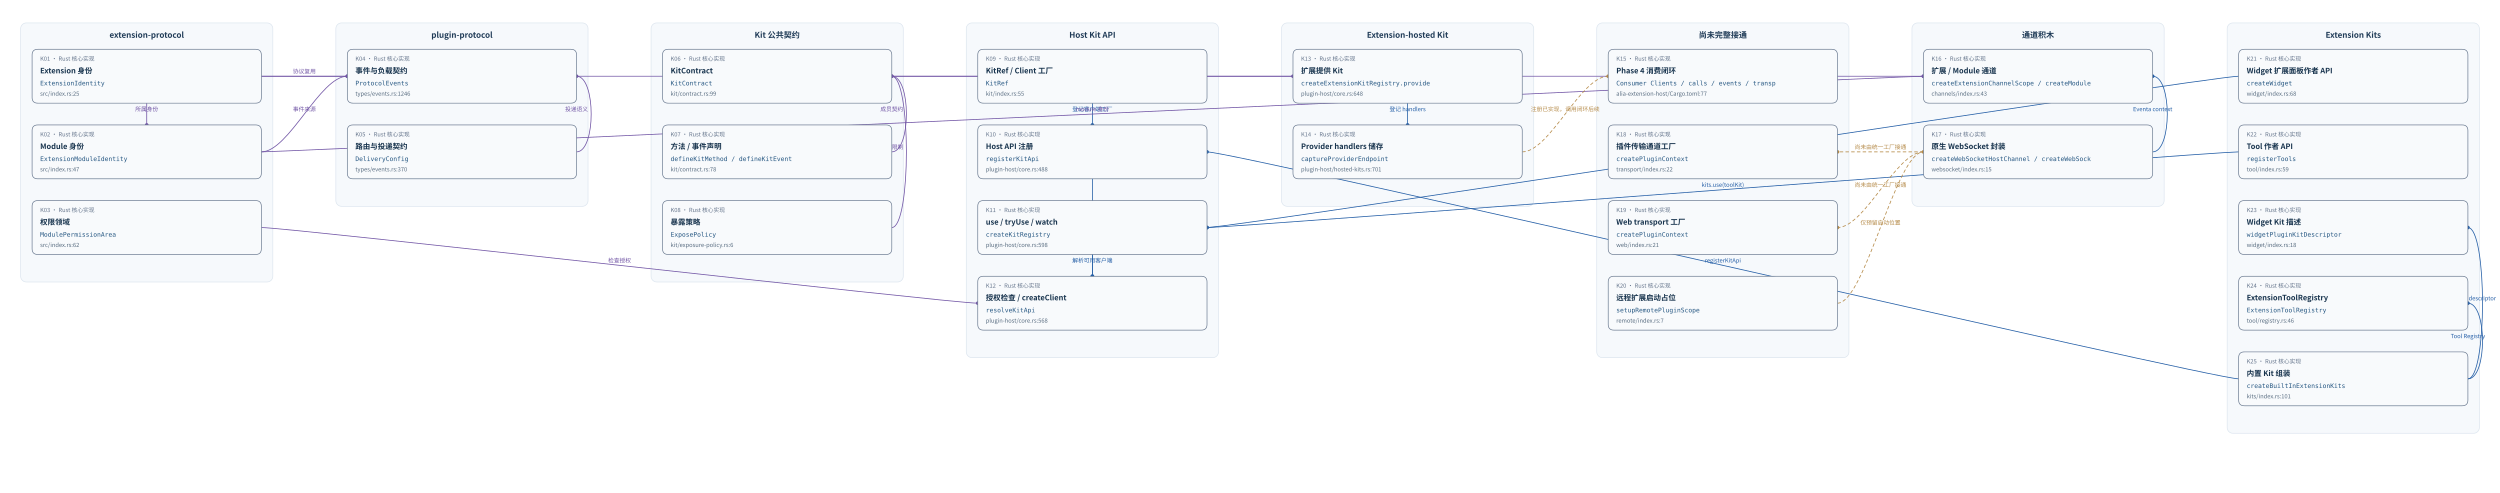
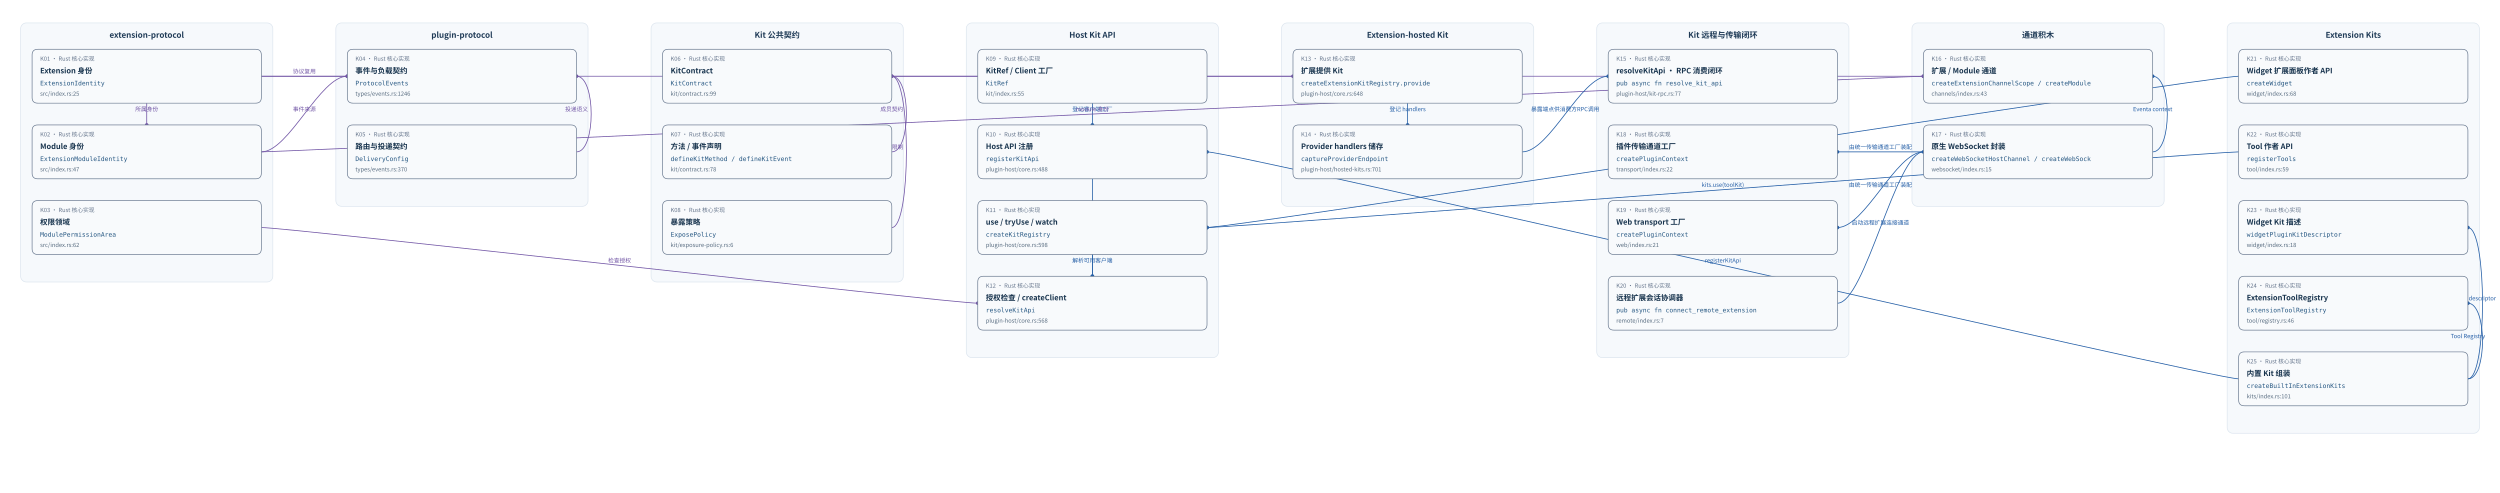
<svg xmlns="http://www.w3.org/2000/svg" xmlns:xlink="http://www.w3.org/1999/xlink" width="4362pt" height="860pt" viewBox="0.00 0.00 4362.00 860.00">
  <g id="graph0" class="graph" transform="scale(1 1) rotate(0) translate(0 0)">
    <g id="clust1" class="cluster">
      <rect x="36" y="40" width="440" height="452" rx="10" fill="#f6f9fc" stroke="#dce5ee" stroke-width="1.2" />
      <text text-anchor="middle" x="256.0" y="66" font-family="Noto Sans CJK SC" font-size="14.00" font-weight="600" fill="#1e3a56">extension-protocol</text>
    </g>
    <g id="clust2" class="cluster">
      <rect x="586" y="40" width="440" height="320" rx="10" fill="#f6f9fc" stroke="#dce5ee" stroke-width="1.2" />
      <text text-anchor="middle" x="806.0" y="66" font-family="Noto Sans CJK SC" font-size="14.00" font-weight="600" fill="#1e3a56">plugin-protocol</text>
    </g>
    <g id="clust3" class="cluster">
      <rect x="1136" y="40" width="440" height="452" rx="10" fill="#f6f9fc" stroke="#dce5ee" stroke-width="1.2" />
      <text text-anchor="middle" x="1356.0" y="66" font-family="Noto Sans CJK SC" font-size="14.00" font-weight="600" fill="#1e3a56">Kit 公共契约</text>
    </g>
    <g id="clust4" class="cluster">
      <rect x="1686" y="40" width="440" height="584" rx="10" fill="#f6f9fc" stroke="#dce5ee" stroke-width="1.2" />
      <text text-anchor="middle" x="1906.0" y="66" font-family="Noto Sans CJK SC" font-size="14.00" font-weight="600" fill="#1e3a56">Host Kit API</text>
    </g>
    <g id="clust5" class="cluster">
      <rect x="2236" y="40" width="440" height="320" rx="10" fill="#f6f9fc" stroke="#dce5ee" stroke-width="1.2" />
      <text text-anchor="middle" x="2456.0" y="66" font-family="Noto Sans CJK SC" font-size="14.00" font-weight="600" fill="#1e3a56">Extension-hosted Kit</text>
    </g>
    <g id="clust6" class="cluster">
      <rect x="2786" y="40" width="440" height="584" rx="10" fill="#f6f9fc" stroke="#dce5ee" stroke-width="1.2" />
-       <text text-anchor="middle" x="3006.0" y="66" font-family="Noto Sans CJK SC" font-size="14.00" font-weight="600" fill="#1e3a56">尚未完整接通</text>
+       <text text-anchor="middle" x="3006.0" y="66" font-family="Noto Sans CJK SC" font-size="14.00" font-weight="600" fill="#1e3a56">Kit 远程与传输闭环</text>
    </g>
    <g id="clust7" class="cluster">
      <rect x="3336" y="40" width="440" height="320" rx="10" fill="#f6f9fc" stroke="#dce5ee" stroke-width="1.2" />
      <text text-anchor="middle" x="3556.0" y="66" font-family="Noto Sans CJK SC" font-size="14.00" font-weight="600" fill="#1e3a56">通道积木</text>
    </g>
    <g id="clust8" class="cluster">
      <rect x="3886" y="40" width="440" height="716" rx="10" fill="#f6f9fc" stroke="#dce5ee" stroke-width="1.2" />
      <text text-anchor="middle" x="4106.0" y="66" font-family="Noto Sans CJK SC" font-size="14.00" font-weight="600" fill="#1e3a56">Extension Kits</text>
    </g>
    <g id="edge-0" class="edge">
      <g id="a_edge-0">
        <a data-tooltip="契约/配置：所属身份">
          <path fill="none" stroke="#7155a5" stroke-width="1.35" d="M256.0,180.0 C256.0,198.0 256.0,200.0 256.0,218.0" />
          <circle cx="256.0" cy="218.0" r="3.2" fill="#7155a5" />
        </a>
      </g>
      <text text-anchor="middle" x="256.0" y="194.0" font-family="Noto Sans CJK SC" font-size="10.00" fill="#7155a5">所属身份</text>
    </g>
    <g id="edge-1" class="edge">
      <g id="a_edge-1">
        <a data-tooltip="契约/配置：协议复用">
          <path fill="none" stroke="#7155a5" stroke-width="1.35" d="M456.0,133.0 C504.0,133.0 558.0,133.0 606.0,133.0" />
          <circle cx="606.0" cy="133.0" r="3.2" fill="#7155a5" />
        </a>
      </g>
      <text text-anchor="middle" x="531.0" y="128.0" font-family="Noto Sans CJK SC" font-size="10.00" fill="#7155a5">协议复用</text>
    </g>
    <g id="edge-2" class="edge">
      <g id="a_edge-2">
        <a data-tooltip="契约/配置：事件来源">
          <path fill="none" stroke="#7155a5" stroke-width="1.35" d="M456.0,265.0 C504.0,265.0 558.0,133.0 606.0,133.0" />
          <circle cx="606.0" cy="133.0" r="3.2" fill="#7155a5" />
        </a>
      </g>
      <text text-anchor="middle" x="531.0" y="194.0" font-family="Noto Sans CJK SC" font-size="10.00" fill="#7155a5">事件来源</text>
    </g>
    <g id="edge-3" class="edge">
      <g id="a_edge-3">
        <a data-tooltip="契约/配置：检查授权">
          <path fill="none" stroke="#7155a5" stroke-width="1.35" d="M456.0,397.0 C504.0,397.0 1658.0,529.0 1706.0,529.0" />
          <circle cx="1706.0" cy="529.0" r="3.2" fill="#7155a5" />
        </a>
      </g>
      <text text-anchor="middle" x="1081.0" y="458.0" font-family="Noto Sans CJK SC" font-size="10.00" fill="#7155a5">检查授权</text>
    </g>
    <g id="edge-4" class="edge">
      <g id="a_edge-4">
        <a data-tooltip="契约/配置：投递语义">
          <path fill="none" stroke="#7155a5" stroke-width="1.35" d="M1006.0,265.0 C1040.0,265.0 1040.0,133.0 1006.0,133.0" />
          <circle cx="1006.0" cy="133.0" r="3.2" fill="#7155a5" />
        </a>
      </g>
      <text text-anchor="middle" x="1006.0" y="194.0" font-family="Noto Sans CJK SC" font-size="10.00" fill="#7155a5">投递语义</text>
    </g>
    <g id="edge-5" class="edge">
      <g id="a_edge-5">
        <a data-tooltip="契约/配置：成员契约">
          <path fill="none" stroke="#7155a5" stroke-width="1.35" d="M1556.0,265.0 C1590.0,265.0 1590.0,133.0 1556.0,133.0" />
          <circle cx="1556.0" cy="133.0" r="3.2" fill="#7155a5" />
        </a>
      </g>
      <text text-anchor="middle" x="1556.0" y="194.0" font-family="Noto Sans CJK SC" font-size="10.00" fill="#7155a5">成员契约</text>
    </g>
    <g id="edge-6" class="edge">
      <g id="a_edge-6">
        <a data-tooltip="契约/配置：暴露限制">
          <path fill="none" stroke="#7155a5" stroke-width="1.35" d="M1556.0,397.0 C1590.0,397.0 1590.0,133.0 1556.0,133.0" />
          <circle cx="1556.0" cy="133.0" r="3.2" fill="#7155a5" />
        </a>
      </g>
      <text text-anchor="middle" x="1556.0" y="260.0" font-family="Noto Sans CJK SC" font-size="10.00" fill="#7155a5">暴露限制</text>
    </g>
    <g id="edge-7" class="edge">
      <g id="a_edge-7">
        <a data-tooltip="调用：登记客户端工厂">
          <path fill="none" stroke="#245ea6" stroke-width="1.35" d="M1906.0,180.0 C1906.0,198.0 1906.0,200.0 1906.0,218.0" />
          <circle cx="1906.0" cy="218.0" r="3.2" fill="#245ea6" />
        </a>
      </g>
      <text text-anchor="middle" x="1906.0" y="194.0" font-family="Noto Sans CJK SC" font-size="10.00" fill="#245ea6">登记客户端工厂</text>
    </g>
    <g id="edge-8" class="edge">
      <g id="a_edge-8">
        <a data-tooltip="调用：取得 Host 工厂">
          <path fill="none" stroke="#245ea6" stroke-width="1.35" d="M1906.0,312.0 C1906.0,330.0 1906.0,464.0 1906.0,482.0" />
          <circle cx="1906.0" cy="482.0" r="3.2" fill="#245ea6" />
        </a>
      </g>
      <text text-anchor="middle" x="1906.0" y="392.0" font-family="Noto Sans CJK SC" font-size="10.00" fill="#245ea6">取得 Host 工厂</text>
    </g>
    <g id="edge-9" class="edge">
      <g id="a_edge-9">
        <a data-tooltip="调用：解析可用客户端">
          <path fill="none" stroke="#245ea6" stroke-width="1.35" d="M1906.0,444.0 C1906.0,462.0 1906.0,464.0 1906.0,482.0" />
          <circle cx="1906.0" cy="482.0" r="3.2" fill="#245ea6" />
        </a>
      </g>
      <text text-anchor="middle" x="1906.0" y="458.0" font-family="Noto Sans CJK SC" font-size="10.00" fill="#245ea6">解析可用客户端</text>
    </g>
    <g id="edge-10" class="edge">
      <g id="a_edge-10">
        <a data-tooltip="契约/配置：共享契约">
          <path fill="none" stroke="#7155a5" stroke-width="1.35" d="M1556.0,133.0 C1604.0,133.0 2208.0,133.0 2256.0,133.0" />
          <circle cx="2256.0" cy="133.0" r="3.2" fill="#7155a5" />
        </a>
      </g>
      <text text-anchor="middle" x="1906.0" y="128.0" font-family="Noto Sans CJK SC" font-size="10.00" fill="#7155a5">共享契约</text>
    </g>
    <g id="edge-11" class="edge">
      <g id="a_edge-11">
        <a data-tooltip="调用：登记 handlers">
          <path fill="none" stroke="#245ea6" stroke-width="1.35" d="M2456.0,180.0 C2456.0,198.0 2456.0,200.0 2456.0,218.0" />
          <circle cx="2456.0" cy="218.0" r="3.2" fill="#245ea6" />
        </a>
      </g>
      <text text-anchor="middle" x="2456.0" y="194.0" font-family="Noto Sans CJK SC" font-size="10.00" fill="#245ea6">登记 handlers</text>
    </g>
    <g id="edge-12" class="edge">
      <g id="a_edge-12">
        <a data-tooltip="契约/配置：scope 身份">
          <path fill="none" stroke="#7155a5" stroke-width="1.35" d="M456.0,133.0 C504.0,133.0 3308.0,133.0 3356.0,133.0" />
          <circle cx="3356.0" cy="133.0" r="3.2" fill="#7155a5" />
        </a>
      </g>
      <text text-anchor="middle" x="1906.0" y="128.0" font-family="Noto Sans CJK SC" font-size="10.00" fill="#7155a5">scope 身份</text>
    </g>
    <g id="edge-13" class="edge">
      <g id="a_edge-13">
        <a data-tooltip="契约/配置：module 身份">
          <path fill="none" stroke="#7155a5" stroke-width="1.35" d="M456.0,265.0 C504.0,265.0 3308.0,133.0 3356.0,133.0" />
          <circle cx="3356.0" cy="133.0" r="3.2" fill="#7155a5" />
        </a>
      </g>
      <text text-anchor="middle" x="1906.0" y="194.0" font-family="Noto Sans CJK SC" font-size="10.00" fill="#7155a5">module 身份</text>
    </g>
    <g id="edge-14" class="edge">
      <g id="a_edge-14">
        <a data-tooltip="调用：Eventa context">
          <path fill="none" stroke="#245ea6" stroke-width="1.35" d="M3756.0,265.0 C3790.0,265.0 3790.0,133.0 3756.0,133.0" />
          <circle cx="3756.0" cy="133.0" r="3.2" fill="#245ea6" />
        </a>
      </g>
      <text text-anchor="middle" x="3756.0" y="194.0" font-family="Noto Sans CJK SC" font-size="10.00" fill="#245ea6">Eventa context</text>
    </g>
    <g id="edge-15" class="edge">
      <g id="a_edge-15">
        <a data-tooltip="调用：registerKitApi">
          <path fill="none" stroke="#245ea6" stroke-width="1.35" d="M3906.0,661.0 C3858.0,661.0 2154.0,265.0 2106.0,265.0" />
          <circle cx="2106.0" cy="265.0" r="3.2" fill="#245ea6" />
        </a>
      </g>
      <text text-anchor="middle" x="3006.0" y="458.0" font-family="Noto Sans CJK SC" font-size="10.00" fill="#245ea6">registerKitApi</text>
    </g>
    <g id="edge-16" class="edge">
      <g id="a_edge-16">
        <a data-tooltip="调用：registerKit descriptor">
          <path fill="none" stroke="#245ea6" stroke-width="1.35" d="M4306.0,661.0 C4340.0,661.0 4340.0,397.0 4306.0,397.0" />
          <circle cx="4306.0" cy="397.0" r="3.2" fill="#245ea6" />
        </a>
      </g>
      <text text-anchor="middle" x="4306.0" y="524.0" font-family="Noto Sans CJK SC" font-size="10.00" fill="#245ea6">registerKit descriptor</text>
    </g>
    <g id="edge-17" class="edge">
      <g id="a_edge-17">
        <a data-tooltip="调用：Tool Registry">
          <path fill="none" stroke="#245ea6" stroke-width="1.35" d="M4306.0,661.0 C4340.0,661.0 4340.0,529.0 4306.0,529.0" />
          <circle cx="4306.0" cy="529.0" r="3.2" fill="#245ea6" />
        </a>
      </g>
      <text text-anchor="middle" x="4306.0" y="590.0" font-family="Noto Sans CJK SC" font-size="10.00" fill="#245ea6">Tool Registry</text>
    </g>
    <g id="edge-18" class="edge">
      <g id="a_edge-18">
        <a data-tooltip="调用：kits.use(widgetKit)">
          <path fill="none" stroke="#245ea6" stroke-width="1.35" d="M3906.0,133.0 C3858.0,133.0 2154.0,397.0 2106.0,397.0" />
          <circle cx="2106.0" cy="397.0" r="3.2" fill="#245ea6" />
        </a>
      </g>
      <text text-anchor="middle" x="3006.0" y="260.0" font-family="Noto Sans CJK SC" font-size="10.00" fill="#245ea6">kits.use(widgetKit)</text>
    </g>
    <g id="edge-19" class="edge">
      <g id="a_edge-19">
        <a data-tooltip="调用：kits.use(toolKit)">
          <path fill="none" stroke="#245ea6" stroke-width="1.35" d="M3906.0,265.0 C3858.0,265.0 2154.0,397.0 2106.0,397.0" />
          <circle cx="2106.0" cy="397.0" r="3.2" fill="#245ea6" />
        </a>
      </g>
      <text text-anchor="middle" x="3006.0" y="326.0" font-family="Noto Sans CJK SC" font-size="10.00" fill="#245ea6">kits.use(toolKit)</text>
    </g>
    <g id="edge-20" class="edge">
      <g id="a_edge-20">
-         <a data-tooltip="尚未接通：注册已实现，调用闭环后续">
-           <path fill="none" stroke="#b58a48" stroke-width="1.35" stroke-dasharray="6,4" d="M2656.0,265.0 C2704.0,265.0 2758.0,133.0 2806.0,133.0" />
-           <circle cx="2806.0" cy="133.0" r="3.2" fill="#b58a48" />
-         </a>
-       </g>
-       <text text-anchor="middle" x="2731.0" y="194.0" font-family="Noto Sans CJK SC" font-size="10.00" fill="#b58a48">注册已实现，调用闭环后续</text>
+         <a data-tooltip="调用：暴露端点供消费方RPC调用">
+           <path fill="none" stroke="#245ea6" stroke-width="1.35" d="M2656.0,265.0 C2704.0,265.0 2758.0,133.0 2806.0,133.0" />
+           <circle cx="2806.0" cy="133.0" r="3.2" fill="#245ea6" />
+         </a>
+       </g>
+       <text text-anchor="middle" x="2731.0" y="194.0" font-family="Noto Sans CJK SC" font-size="10.00" fill="#245ea6">暴露端点供消费方RPC调用</text>
    </g>
    <g id="edge-21" class="edge">
      <g id="a_edge-21">
-         <a data-tooltip="尚未接通：尚未由统一工厂接通">
-           <path fill="none" stroke="#b58a48" stroke-width="1.35" stroke-dasharray="6,4" d="M3356.0,265.0 C3308.0,265.0 3254.0,265.0 3206.0,265.0" />
-           <circle cx="3206.0" cy="265.0" r="3.2" fill="#b58a48" />
-         </a>
-       </g>
-       <text text-anchor="middle" x="3281.0" y="260.0" font-family="Noto Sans CJK SC" font-size="10.00" fill="#b58a48">尚未由统一工厂接通</text>
+         <a data-tooltip="调用：由统一传输通道工厂装配">
+           <path fill="none" stroke="#245ea6" stroke-width="1.35" d="M3356.0,265.0 C3308.0,265.0 3254.0,265.0 3206.0,265.0" />
+           <circle cx="3206.0" cy="265.0" r="3.2" fill="#245ea6" />
+         </a>
+       </g>
+       <text text-anchor="middle" x="3281.0" y="260.0" font-family="Noto Sans CJK SC" font-size="10.00" fill="#245ea6">由统一传输通道工厂装配</text>
    </g>
    <g id="edge-22" class="edge">
      <g id="a_edge-22">
-         <a data-tooltip="尚未接通：尚未由统一工厂接通">
-           <path fill="none" stroke="#b58a48" stroke-width="1.35" stroke-dasharray="6,4" d="M3356.0,265.0 C3308.0,265.0 3254.0,397.0 3206.0,397.0" />
-           <circle cx="3206.0" cy="397.0" r="3.2" fill="#b58a48" />
-         </a>
-       </g>
-       <text text-anchor="middle" x="3281.0" y="326.0" font-family="Noto Sans CJK SC" font-size="10.00" fill="#b58a48">尚未由统一工厂接通</text>
+         <a data-tooltip="调用：由统一传输通道工厂装配">
+           <path fill="none" stroke="#245ea6" stroke-width="1.35" d="M3356.0,265.0 C3308.0,265.0 3254.0,397.0 3206.0,397.0" />
+           <circle cx="3206.0" cy="397.0" r="3.2" fill="#245ea6" />
+         </a>
+       </g>
+       <text text-anchor="middle" x="3281.0" y="326.0" font-family="Noto Sans CJK SC" font-size="10.00" fill="#245ea6">由统一传输通道工厂装配</text>
    </g>
    <g id="edge-23" class="edge">
      <g id="a_edge-23">
-         <a data-tooltip="尚未接通：仅预留启动位置">
-           <path fill="none" stroke="#b58a48" stroke-width="1.35" stroke-dasharray="6,4" d="M3206.0,529.0 C3254.0,529.0 3308.0,265.0 3356.0,265.0" />
-           <circle cx="3356.0" cy="265.0" r="3.2" fill="#b58a48" />
-         </a>
-       </g>
-       <text text-anchor="middle" x="3281.0" y="392.0" font-family="Noto Sans CJK SC" font-size="10.00" fill="#b58a48">仅预留启动位置</text>
+         <a data-tooltip="调用：启动远程扩展连接通道">
+           <path fill="none" stroke="#245ea6" stroke-width="1.35" d="M3206.0,529.0 C3254.0,529.0 3308.0,265.0 3356.0,265.0" />
+           <circle cx="3356.0" cy="265.0" r="3.2" fill="#245ea6" />
+         </a>
+       </g>
+       <text text-anchor="middle" x="3281.0" y="392.0" font-family="Noto Sans CJK SC" font-size="10.00" fill="#245ea6">启动远程扩展连接通道</text>
    </g>
    <g id="node-K01" class="node">
      <g id="a_node-K01">
        <a xlink:href="./crates/alia-plugin-protocol/src/index.rs#L25" data-tooltip="扩展 id、版本、session 身份的通用契约。" target="_blank">
          <path fill="#f8fafc" stroke="#64748b" stroke-width="1.15" d="M446,86 L66,86 Q56,86 56,96 L56,170 Q56,180 66,180 L446,180 Q456,180 456,170 L456,96 Q456,86 446,86 Z" />
          <text text-anchor="start" x="70" y="106" font-family="Noto Sans CJK SC" font-size="10.00" fill="#64748b">K01 · Rust 核心实现</text>
          <text text-anchor="start" x="70" y="128" font-family="Noto Sans CJK SC" font-weight="bold" font-size="13.00" fill="#17334d">Extension 身份</text>
          <text text-anchor="start" x="70" y="149" font-family="DejaVu Sans Mono, monospace" font-size="11.00" fill="#265782">ExtensionIdentity</text>
          <text text-anchor="start" x="70" y="167" font-family="Noto Sans CJK SC" font-size="10.00" fill="#586c80">src/index.rs:25</text>
        </a>
      </g>
    </g>
    <g id="node-K02" class="node">
      <g id="a_node-K02">
        <a xlink:href="./crates/alia-plugin-protocol/src/index.rs#L47" data-tooltip="模块 id 指向其所属扩展身份。" target="_blank">
          <path fill="#f8fafc" stroke="#64748b" stroke-width="1.15" d="M446,218 L66,218 Q56,218 56,228 L56,302 Q56,312 66,312 L446,312 Q456,312 456,302 L456,228 Q456,218 446,218 Z" />
          <text text-anchor="start" x="70" y="238" font-family="Noto Sans CJK SC" font-size="10.00" fill="#64748b">K02 · Rust 核心实现</text>
          <text text-anchor="start" x="70" y="260" font-family="Noto Sans CJK SC" font-weight="bold" font-size="13.00" fill="#17334d">Module 身份</text>
          <text text-anchor="start" x="70" y="281" font-family="DejaVu Sans Mono, monospace" font-size="11.00" fill="#265782">ExtensionModuleIdentity</text>
          <text text-anchor="start" x="70" y="299" font-family="Noto Sans CJK SC" font-size="10.00" fill="#586c80">src/index.rs:47</text>
        </a>
      </g>
    </g>
    <g id="node-K03" class="node">
      <g id="a_node-K03">
        <a xlink:href="./crates/alia-plugin-protocol/src/index.rs#L62" data-tooltip="apis / resources / capabilities / processors / pipelines 的声明与授权形状。" target="_blank">
          <path fill="#f8fafc" stroke="#64748b" stroke-width="1.15" d="M446,350 L66,350 Q56,350 56,360 L56,434 Q56,444 66,444 L446,444 Q456,444 456,434 L456,360 Q456,350 446,350 Z" />
          <text text-anchor="start" x="70" y="370" font-family="Noto Sans CJK SC" font-size="10.00" fill="#64748b">K03 · Rust 核心实现</text>
          <text text-anchor="start" x="70" y="392" font-family="Noto Sans CJK SC" font-weight="bold" font-size="13.00" fill="#17334d">权限领域</text>
          <text text-anchor="start" x="70" y="413" font-family="DejaVu Sans Mono, monospace" font-size="11.00" fill="#265782">ModulePermissionArea</text>
          <text text-anchor="start" x="70" y="431" font-family="Noto Sans CJK SC" font-size="10.00" fill="#586c80">src/index.rs:62</text>
        </a>
      </g>
    </g>
    <g id="node-K04" class="node">
      <g id="a_node-K04">
        <a xlink:href="./crates/alia-plugin-protocol/src/types/events.rs#L1246" data-tooltip="共享 input/output、registry、config、spark、context、asset 事件名与负载。" target="_blank">
          <path fill="#f8fafc" stroke="#64748b" stroke-width="1.15" d="M996,86 L616,86 Q606,86 606,96 L606,170 Q606,180 616,180 L996,180 Q1006,180 1006,170 L1006,96 Q1006,86 996,86 Z" />
          <text text-anchor="start" x="620" y="106" font-family="Noto Sans CJK SC" font-size="10.00" fill="#64748b">K04 · Rust 核心实现</text>
          <text text-anchor="start" x="620" y="128" font-family="Noto Sans CJK SC" font-weight="bold" font-size="13.00" fill="#17334d">事件与负载契约</text>
          <text text-anchor="start" x="620" y="149" font-family="DejaVu Sans Mono, monospace" font-size="11.00" fill="#265782">ProtocolEvents</text>
          <text text-anchor="start" x="620" y="167" font-family="Noto Sans CJK SC" font-size="10.00" fill="#586c80">types/events.rs:1246</text>
        </a>
      </g>
    </g>
    <g id="node-K05" class="node">
      <g id="a_node-K05">
        <a xlink:href="./crates/alia-plugin-protocol/src/types/events.rs#L370" data-tooltip="broadcast / consumer / consumer-group，以及 first / round-robin / priority / sticky。" target="_blank">
          <path fill="#f8fafc" stroke="#64748b" stroke-width="1.15" d="M996,218 L616,218 Q606,218 606,228 L606,302 Q606,312 616,312 L996,312 Q1006,312 1006,302 L1006,228 Q1006,218 996,218 Z" />
          <text text-anchor="start" x="620" y="238" font-family="Noto Sans CJK SC" font-size="10.00" fill="#64748b">K05 · Rust 核心实现</text>
          <text text-anchor="start" x="620" y="260" font-family="Noto Sans CJK SC" font-weight="bold" font-size="13.00" fill="#17334d">路由与投递契约</text>
          <text text-anchor="start" x="620" y="281" font-family="DejaVu Sans Mono, monospace" font-size="11.00" fill="#265782">DeliveryConfig</text>
          <text text-anchor="start" x="620" y="299" font-family="Noto Sans CJK SC" font-size="10.00" fill="#586c80">types/events.rs:370</text>
        </a>
      </g>
    </g>
    <g id="node-K06" class="node">
      <g id="a_node-K06">
        <a xlink:href="./crates/alia-extension-host/src/kit/contract.rs#L99" data-tooltip="id、精确 version、methods、events、允许的暴露策略。" target="_blank">
          <path fill="#f8fafc" stroke="#64748b" stroke-width="1.15" d="M1546,86 L1166,86 Q1156,86 1156,96 L1156,170 Q1156,180 1166,180 L1546,180 Q1556,180 1556,170 L1556,96 Q1556,86 1546,86 Z" />
          <text text-anchor="start" x="1170" y="106" font-family="Noto Sans CJK SC" font-size="10.00" fill="#64748b">K06 · Rust 核心实现</text>
          <text text-anchor="start" x="1170" y="128" font-family="Noto Sans CJK SC" font-weight="bold" font-size="13.00" fill="#17334d">KitContract</text>
          <text text-anchor="start" x="1170" y="149" font-family="DejaVu Sans Mono, monospace" font-size="11.00" fill="#265782">KitContract</text>
          <text text-anchor="start" x="1170" y="167" font-family="Noto Sans CJK SC" font-size="10.00" fill="#586c80">kit/contract.rs:99</text>
        </a>
      </g>
    </g>
    <g id="node-K07" class="node">
      <g id="a_node-K07">
        <a xlink:href="./crates/alia-extension-host/src/kit/contract.rs#L78" data-tooltip="建立输入、输出和事件负载的类型契约。" target="_blank">
          <path fill="#f8fafc" stroke="#64748b" stroke-width="1.15" d="M1546,218 L1166,218 Q1156,218 1156,228 L1156,302 Q1156,312 1166,312 L1546,312 Q1556,312 1556,302 L1556,228 Q1556,218 1546,218 Z" />
          <text text-anchor="start" x="1170" y="238" font-family="Noto Sans CJK SC" font-size="10.00" fill="#64748b">K07 · Rust 核心实现</text>
          <text text-anchor="start" x="1170" y="260" font-family="Noto Sans CJK SC" font-weight="bold" font-size="13.00" fill="#17334d">方法 / 事件声明</text>
          <text text-anchor="start" x="1170" y="281" font-family="DejaVu Sans Mono, monospace" font-size="11.00" fill="#265782">defineKitMethod / defineKitEvent</text>
          <text text-anchor="start" x="1170" y="299" font-family="Noto Sans CJK SC" font-size="10.00" fill="#586c80">kit/contract.rs:78</text>
        </a>
      </g>
    </g>
    <g id="node-K08" class="node">
      <g id="a_node-K08">
        <a xlink:href="./crates/alia-extension-host/src/kit/exposure-policy.rs#L6" data-tooltip="local-only / remote-observable / remote-callable；枚举本身不是远程执行器。" target="_blank">
          <path fill="#f8fafc" stroke="#64748b" stroke-width="1.15" d="M1546,350 L1166,350 Q1156,350 1156,360 L1156,434 Q1156,444 1166,444 L1546,444 Q1556,444 1556,434 L1556,360 Q1556,350 1546,350 Z" />
          <text text-anchor="start" x="1170" y="370" font-family="Noto Sans CJK SC" font-size="10.00" fill="#64748b">K08 · Rust 核心实现</text>
          <text text-anchor="start" x="1170" y="392" font-family="Noto Sans CJK SC" font-weight="bold" font-size="13.00" fill="#17334d">暴露策略</text>
          <text text-anchor="start" x="1170" y="413" font-family="DejaVu Sans Mono, monospace" font-size="11.00" fill="#265782">ExposePolicy</text>
          <text text-anchor="start" x="1170" y="431" font-family="Noto Sans CJK SC" font-size="10.00" fill="#586c80">kit/exposure-policy.rs:6</text>
        </a>
      </g>
    </g>
    <g id="node-K09" class="node">
      <g id="a_node-K09">
        <a xlink:href="./crates/alia-extension-host/src/kit/index.rs#L55" data-tooltip="Host Kit 的身份、版本、可用策略和 createClient。" target="_blank">
          <path fill="#f8fafc" stroke="#64748b" stroke-width="1.15" d="M2096,86 L1716,86 Q1706,86 1706,96 L1706,170 Q1706,180 1716,180 L2096,180 Q2106,180 2106,170 L2106,96 Q2106,86 2096,86 Z" />
          <text text-anchor="start" x="1720" y="106" font-family="Noto Sans CJK SC" font-size="10.00" fill="#64748b">K09 · Rust 核心实现</text>
          <text text-anchor="start" x="1720" y="128" font-family="Noto Sans CJK SC" font-weight="bold" font-size="13.00" fill="#17334d">KitRef / Client 工厂</text>
          <text text-anchor="start" x="1720" y="149" font-family="DejaVu Sans Mono, monospace" font-size="11.00" fill="#265782">KitRef</text>
          <text text-anchor="start" x="1720" y="167" font-family="Noto Sans CJK SC" font-size="10.00" fill="#586c80">kit/index.rs:55</text>
        </a>
      </g>
    </g>
    <g id="node-K10" class="node">
      <g id="a_node-K10">
        <a xlink:href="./crates/alia-extension-host/src/plugin-host/core.rs#L488" data-tooltip="把 Host Kit 的客户端工厂登记到提供者注册表。" target="_blank">
          <path fill="#f8fafc" stroke="#64748b" stroke-width="1.15" d="M2096,218 L1716,218 Q1706,218 1706,228 L1706,302 Q1706,312 1716,312 L2096,312 Q2106,312 2106,302 L2106,228 Q2106,218 2096,218 Z" />
          <text text-anchor="start" x="1720" y="238" font-family="Noto Sans CJK SC" font-size="10.00" fill="#64748b">K10 · Rust 核心实现</text>
          <text text-anchor="start" x="1720" y="260" font-family="Noto Sans CJK SC" font-weight="bold" font-size="13.00" fill="#17334d">Host API 注册</text>
          <text text-anchor="start" x="1720" y="281" font-family="DejaVu Sans Mono, monospace" font-size="11.00" fill="#265782">registerKitApi</text>
          <text text-anchor="start" x="1720" y="299" font-family="Noto Sans CJK SC" font-size="10.00" fill="#586c80">plugin-host/core.rs:488</text>
        </a>
      </g>
    </g>
    <g id="node-K11" class="node">
      <g id="a_node-K11">
        <a xlink:href="./crates/alia-extension-host/src/plugin-host/core.rs#L598" data-tooltip="消费者获取客户端或观察可用性；use 失败抛错，tryUse 返回结构化结果。" target="_blank">
          <path fill="#f8fafc" stroke="#64748b" stroke-width="1.15" d="M2096,350 L1716,350 Q1706,350 1706,360 L1706,434 Q1706,444 1716,444 L2096,444 Q2106,444 2106,434 L2106,360 Q2106,350 2096,350 Z" />
          <text text-anchor="start" x="1720" y="370" font-family="Noto Sans CJK SC" font-size="10.00" fill="#64748b">K11 · Rust 核心实现</text>
          <text text-anchor="start" x="1720" y="392" font-family="Noto Sans CJK SC" font-weight="bold" font-size="13.00" fill="#17334d">use / tryUse / watch</text>
          <text text-anchor="start" x="1720" y="413" font-family="DejaVu Sans Mono, monospace" font-size="11.00" fill="#265782">createKitRegistry</text>
          <text text-anchor="start" x="1720" y="431" font-family="Noto Sans CJK SC" font-size="10.00" fill="#586c80">plugin-host/core.rs:598</text>
        </a>
      </g>
    </g>
    <g id="node-K12" class="node">
      <g id="a_node-K12">
        <a xlink:href="./crates/alia-extension-host/src/plugin-host/core.rs#L568" data-tooltip="目前取 getHostClientFactory，检查 apis:invoke 权限，再构造带归属的 Client。" target="_blank">
          <path fill="#f8fafc" stroke="#64748b" stroke-width="1.15" d="M2096,482 L1716,482 Q1706,482 1706,492 L1706,566 Q1706,576 1716,576 L2096,576 Q2106,576 2106,566 L2106,492 Q2106,482 2096,482 Z" />
          <text text-anchor="start" x="1720" y="502" font-family="Noto Sans CJK SC" font-size="10.00" fill="#64748b">K12 · Rust 核心实现</text>
          <text text-anchor="start" x="1720" y="524" font-family="Noto Sans CJK SC" font-weight="bold" font-size="13.00" fill="#17334d">授权检查 / createClient</text>
          <text text-anchor="start" x="1720" y="545" font-family="DejaVu Sans Mono, monospace" font-size="11.00" fill="#265782">resolveKitApi</text>
          <text text-anchor="start" x="1720" y="563" font-family="Noto Sans CJK SC" font-size="10.00" fill="#586c80">plugin-host/core.rs:568</text>
        </a>
      </g>
    </g>
    <g id="node-K13" class="node">
      <g id="a_node-K13">
        <a xlink:href="./crates/alia-extension-host/src/plugin-host/core.rs#L648" data-tooltip="仅 root setup 可 provide；对照 manifest 声明填注册事务。" target="_blank">
          <path fill="#f8fafc" stroke="#64748b" stroke-width="1.15" d="M2646,86 L2266,86 Q2256,86 2256,96 L2256,170 Q2256,180 2266,180 L2646,180 Q2656,180 2656,170 L2656,96 Q2656,86 2646,86 Z" />
          <text text-anchor="start" x="2270" y="106" font-family="Noto Sans CJK SC" font-size="10.00" fill="#64748b">K13 · Rust 核心实现</text>
          <text text-anchor="start" x="2270" y="128" font-family="Noto Sans CJK SC" font-weight="bold" font-size="13.00" fill="#17334d">扩展提供 Kit</text>
          <text text-anchor="start" x="2270" y="149" font-family="DejaVu Sans Mono, monospace" font-size="11.00" fill="#265782">createExtensionKitRegistry.provide</text>
          <text text-anchor="start" x="2270" y="167" font-family="Noto Sans CJK SC" font-size="10.00" fill="#586c80">plugin-host/core.rs:648</text>
        </a>
      </g>
    </g>
    <g id="node-K14" class="node">
      <g id="a_node-K14">
-         <a xlink:href="./crates/alia-extension-host/src/plugin-host/hosted-kits.rs#L701" data-tooltip="检查 methods 成员名称并捕获 handlers；Phase 3 不调用这些方法。" target="_blank">
+         <a xlink:href="./crates/alia-extension-host/src/plugin-host/hosted-kits.rs#L701" data-tooltip="登记并校验插件声明的 RPC methods 与 events 处理器签名，纳入扩展方法路由表。" target="_blank">
          <path fill="#f8fafc" stroke="#64748b" stroke-width="1.15" d="M2646,218 L2266,218 Q2256,218 2256,228 L2256,302 Q2256,312 2266,312 L2646,312 Q2656,312 2656,302 L2656,228 Q2656,218 2646,218 Z" />
          <text text-anchor="start" x="2270" y="238" font-family="Noto Sans CJK SC" font-size="10.00" fill="#64748b">K14 · Rust 核心实现</text>
          <text text-anchor="start" x="2270" y="260" font-family="Noto Sans CJK SC" font-weight="bold" font-size="13.00" fill="#17334d">Provider handlers 储存</text>
          <text text-anchor="start" x="2270" y="281" font-family="DejaVu Sans Mono, monospace" font-size="11.00" fill="#265782">captureProviderEndpoint</text>
          <text text-anchor="start" x="2270" y="299" font-family="Noto Sans CJK SC" font-size="10.00" fill="#586c80">plugin-host/hosted-kits.rs:701</text>
        </a>
      </g>
    </g>
    <g id="node-K15" class="node">
      <g id="a_node-K15">
-         <a xlink:href="./crates/alia-extension-host/Cargo.toml#L77" data-tooltip="文档明确属于后续阶段；本提交 resolveKitApi 没有消费扩展提供者的方法调用链。" target="_blank">
+         <a xlink:href="./crates/alia-extension-host/src/plugin-host/kit-rpc.rs#L77" data-tooltip="为合法授权的消费方提供强类型 Kit 客户端代理，将远端方法调用与事件订阅路由至对应 ExtensionSession。" target="_blank">
          <path fill="#f8fafc" stroke="#64748b" stroke-width="1.15" d="M3196,86 L2816,86 Q2806,86 2806,96 L2806,170 Q2806,180 2816,180 L3196,180 Q3206,180 3206,170 L3206,96 Q3206,86 3196,86 Z" />
          <text text-anchor="start" x="2820" y="106" font-family="Noto Sans CJK SC" font-size="10.00" fill="#64748b">K15 · Rust 核心实现</text>
-           <text text-anchor="start" x="2820" y="128" font-family="Noto Sans CJK SC" font-weight="bold" font-size="13.00" fill="#17334d">Phase 4 消费闭环</text>
-           <text text-anchor="start" x="2820" y="149" font-family="DejaVu Sans Mono, monospace" font-size="11.00" fill="#265782">Consumer Clients / calls / events / transp</text>
-           <text text-anchor="start" x="2820" y="167" font-family="Noto Sans CJK SC" font-size="10.00" fill="#586c80">alia-extension-host/Cargo.toml:77</text>
+           <text text-anchor="start" x="2820" y="128" font-family="Noto Sans CJK SC" font-weight="bold" font-size="13.00" fill="#17334d">resolveKitApi · RPC 消费闭环</text>
+           <text text-anchor="start" x="2820" y="149" font-family="DejaVu Sans Mono, monospace" font-size="11.00" fill="#265782">pub async fn resolve_kit_api</text>
+           <text text-anchor="start" x="2820" y="167" font-family="Noto Sans CJK SC" font-size="10.00" fill="#586c80">plugin-host/kit-rpc.rs:77</text>
        </a>
      </g>
    </g>
    <g id="node-K16" class="node">
      <g id="a_node-K16">
        <a xlink:href="./crates/alia-extension-host/src/channels/index.rs#L43" data-tooltip="把身份和已有 Eventa context 组成 scope；module 与 extension 共享同一 context。本函数不注册订阅或提供清理。" target="_blank">
          <path fill="#f8fafc" stroke="#64748b" stroke-width="1.15" d="M3746,86 L3366,86 Q3356,86 3356,96 L3356,170 Q3356,180 3366,180 L3746,180 Q3756,180 3756,170 L3756,96 Q3756,86 3746,86 Z" />
          <text text-anchor="start" x="3370" y="106" font-family="Noto Sans CJK SC" font-size="10.00" fill="#64748b">K16 · Rust 核心实现</text>
          <text text-anchor="start" x="3370" y="128" font-family="Noto Sans CJK SC" font-weight="bold" font-size="13.00" fill="#17334d">扩展 / Module 通道</text>
          <text text-anchor="start" x="3370" y="149" font-family="DejaVu Sans Mono, monospace" font-size="11.00" fill="#265782">createExtensionChannelScope / createModule</text>
          <text text-anchor="start" x="3370" y="167" font-family="Noto Sans CJK SC" font-size="10.00" fill="#586c80">channels/index.rs:43</text>
        </a>
      </g>
    </g>
    <g id="node-K17" class="node">
      <g id="a_node-K17">
        <a xlink:href="./crates/alia-extension-host/src/channels/remote/websocket/index.rs#L15" data-tooltip="把调用方已连接的 WebSocket 包装成 Eventa context；不负责完整连接生命周期。" target="_blank">
          <path fill="#f8fafc" stroke="#64748b" stroke-width="1.15" d="M3746,218 L3366,218 Q3356,218 3356,228 L3356,302 Q3356,312 3366,312 L3746,312 Q3756,312 3756,302 L3756,228 Q3756,218 3746,218 Z" />
          <text text-anchor="start" x="3370" y="238" font-family="Noto Sans CJK SC" font-size="10.00" fill="#64748b">K17 · Rust 核心实现</text>
          <text text-anchor="start" x="3370" y="260" font-family="Noto Sans CJK SC" font-weight="bold" font-size="13.00" fill="#17334d">原生 WebSocket 封装</text>
          <text text-anchor="start" x="3370" y="281" font-family="DejaVu Sans Mono, monospace" font-size="11.00" fill="#265782">createWebSocketHostChannel / createWebSock</text>
          <text text-anchor="start" x="3370" y="299" font-family="Noto Sans CJK SC" font-size="10.00" fill="#586c80">websocket/index.rs:15</text>
        </a>
      </g>
    </g>
    <g id="node-K18" class="node">
      <g id="a_node-K18">
-         <a xlink:href="./crates/alia-extension-host/src/plugin-host/runtimes/transport/index.rs#L22" data-tooltip="仅 in-memory 实现；WebSocket / Wasm / Subprocess 传输通道统一实现。" target="_blank">
+         <a xlink:href="./crates/alia-extension-host/src/plugin-host/runtimes/transport/index.rs#L22" data-tooltip="服务端多传输通道工厂：统一创建 in-memory、WebSocket 与受控子进程（subprocess）插件连接通道。" target="_blank">
          <path fill="#f8fafc" stroke="#64748b" stroke-width="1.15" d="M3196,218 L2816,218 Q2806,218 2806,228 L2806,302 Q2806,312 2816,312 L3196,312 Q3206,312 3206,302 L3206,228 Q3206,218 3196,218 Z" />
          <text text-anchor="start" x="2820" y="238" font-family="Noto Sans CJK SC" font-size="10.00" fill="#64748b">K18 · Rust 核心实现</text>
          <text text-anchor="start" x="2820" y="260" font-family="Noto Sans CJK SC" font-weight="bold" font-size="13.00" fill="#17334d">插件传输通道工厂</text>
          <text text-anchor="start" x="2820" y="281" font-family="DejaVu Sans Mono, monospace" font-size="11.00" fill="#265782">createPluginContext</text>
          <text text-anchor="start" x="2820" y="299" font-family="Noto Sans CJK SC" font-size="10.00" fill="#586c80">transport/index.rs:22</text>
        </a>
      </g>
    </g>
    <g id="node-K19" class="node">
      <g id="a_node-K19">
-         <a xlink:href="./crates/alia-extension-host/src/plugin-host/runtimes/web/index.rs#L21" data-tooltip="仅 in-memory 实现；websocket / web-worker 分支 throw 未实现。" target="_blank">
+         <a xlink:href="./crates/alia-extension-host/src/plugin-host/runtimes/web/index.rs#L21" data-tooltip="浏览器端传输通道工厂：统一封装 in-memory 与 WebSocket 插件通信链路。" target="_blank">
          <path fill="#f8fafc" stroke="#64748b" stroke-width="1.15" d="M3196,350 L2816,350 Q2806,350 2806,360 L2806,434 Q2806,444 2816,444 L3196,444 Q3206,444 3206,434 L3206,360 Q3206,350 3196,350 Z" />
          <text text-anchor="start" x="2820" y="370" font-family="Noto Sans CJK SC" font-size="10.00" fill="#64748b">K19 · Rust 核心实现</text>
          <text text-anchor="start" x="2820" y="392" font-family="Noto Sans CJK SC" font-weight="bold" font-size="13.00" fill="#17334d">Web transport 工厂</text>
          <text text-anchor="start" x="2820" y="413" font-family="DejaVu Sans Mono, monospace" font-size="11.00" fill="#265782">createPluginContext</text>
          <text text-anchor="start" x="2820" y="431" font-family="Noto Sans CJK SC" font-size="10.00" fill="#586c80">web/index.rs:21</text>
        </a>
      </g>
    </g>
    <g id="node-K20" class="node">
      <g id="a_node-K20">
-         <a xlink:href="./crates/alia-extension-host/src/plugin/remote/index.rs#L7" data-tooltip="函数体为空，不能标成完整的远程扩展启动流程。" target="_blank">
+         <a xlink:href="./crates/alia-extension-host/src/plugin/remote/index.rs#L7" data-tooltip="管理远程插件的 WebSocket 握手鉴权、心跳保活与 ExtensionSession 绑定。" target="_blank">
          <path fill="#f8fafc" stroke="#64748b" stroke-width="1.15" d="M3196,482 L2816,482 Q2806,482 2806,492 L2806,566 Q2806,576 2816,576 L3196,576 Q3206,576 3206,566 L3206,492 Q3206,482 3196,482 Z" />
          <text text-anchor="start" x="2820" y="502" font-family="Noto Sans CJK SC" font-size="10.00" fill="#64748b">K20 · Rust 核心实现</text>
-           <text text-anchor="start" x="2820" y="524" font-family="Noto Sans CJK SC" font-weight="bold" font-size="13.00" fill="#17334d">远程扩展启动占位</text>
-           <text text-anchor="start" x="2820" y="545" font-family="DejaVu Sans Mono, monospace" font-size="11.00" fill="#265782">setupRemotePluginScope</text>
+           <text text-anchor="start" x="2820" y="524" font-family="Noto Sans CJK SC" font-weight="bold" font-size="13.00" fill="#17334d">远程扩展会话协调器</text>
+           <text text-anchor="start" x="2820" y="545" font-family="DejaVu Sans Mono, monospace" font-size="11.00" fill="#265782">pub async fn connect_remote_extension</text>
          <text text-anchor="start" x="2820" y="563" font-family="Noto Sans CJK SC" font-size="10.00" fill="#586c80">remote/index.rs:7</text>
        </a>
      </g>
    </g>
    <g id="node-K21" class="node">
      <g id="a_node-K21">
-         <a xlink:href="./crates/alia-plugin-protocol/src/kits/widget/index.rs#L68" data-tooltip="使用 Extension widgetKit，把独立交互组件注册/挂载到桌面宿主。" target="_blank">
+         <a xlink:href="./crates/alia-plugin-protocol/src/kits/widget/index.rs#L68" data-tooltip="通过 WidgetKit 在 WebUI 控制台扩展插槽中注册或卸载自定义交互微件面板。" target="_blank">
          <path fill="#f8fafc" stroke="#64748b" stroke-width="1.15" d="M4296,86 L3916,86 Q3906,86 3906,96 L3906,170 Q3906,180 3916,180 L4296,180 Q4306,180 4306,170 L4306,96 Q4306,86 4296,86 Z" />
          <text text-anchor="start" x="3920" y="106" font-family="Noto Sans CJK SC" font-size="10.00" fill="#64748b">K21 · Rust 核心实现</text>
          <text text-anchor="start" x="3920" y="128" font-family="Noto Sans CJK SC" font-weight="bold" font-size="13.00" fill="#17334d">Widget 扩展面板作者 API</text>
          <text text-anchor="start" x="3920" y="149" font-family="DejaVu Sans Mono, monospace" font-size="11.00" fill="#265782">createWidget</text>
          <text text-anchor="start" x="3920" y="167" font-family="Noto Sans CJK SC" font-size="10.00" fill="#586c80">widget/index.rs:68</text>
        </a>
      </g>
    </g>
    <g id="node-K22" class="node">
      <g id="a_node-K22">
        <a xlink:href="./crates/alia-plugin-protocol/src/kits/tool/index.rs#L59" data-tooltip="通过 Tool Kit 注册工具和 prompt，属于宿主工具可扩展点。" target="_blank">
          <path fill="#f8fafc" stroke="#64748b" stroke-width="1.15" d="M4296,218 L3916,218 Q3906,218 3906,228 L3906,302 Q3906,312 3916,312 L4296,312 Q4306,312 4306,302 L4306,228 Q4306,218 4296,218 Z" />
          <text text-anchor="start" x="3920" y="238" font-family="Noto Sans CJK SC" font-size="10.00" fill="#64748b">K22 · Rust 核心实现</text>
          <text text-anchor="start" x="3920" y="260" font-family="Noto Sans CJK SC" font-weight="bold" font-size="13.00" fill="#17334d">Tool 作者 API</text>
          <text text-anchor="start" x="3920" y="281" font-family="DejaVu Sans Mono, monospace" font-size="11.00" fill="#265782">registerTools</text>
          <text text-anchor="start" x="3920" y="299" font-family="Noto Sans CJK SC" font-size="10.00" fill="#586c80">tool/index.rs:59</text>
        </a>
      </g>
    </g>
    <g id="node-K23" class="node">
      <g id="a_node-K23">
-         <a xlink:href="./crates/alia-extension-host/src/kits/widget/index.rs#L18" data-tooltip="定义桌面 widget 的能力与配置契约。" target="_blank">
+         <a xlink:href="./crates/alia-extension-host/src/kits/widget/index.rs#L18" data-tooltip="定义扩展面板（Widget）的挂载位置、能力范围与配置表单 Schema 契约。" target="_blank">
          <path fill="#f8fafc" stroke="#64748b" stroke-width="1.15" d="M4296,350 L3916,350 Q3906,350 3906,360 L3906,434 Q3906,444 3916,444 L4296,444 Q4306,444 4306,434 L4306,360 Q4306,350 4296,350 Z" />
          <text text-anchor="start" x="3920" y="370" font-family="Noto Sans CJK SC" font-size="10.00" fill="#64748b">K23 · Rust 核心实现</text>
          <text text-anchor="start" x="3920" y="392" font-family="Noto Sans CJK SC" font-weight="bold" font-size="13.00" fill="#17334d">Widget Kit 描述</text>
          <text text-anchor="start" x="3920" y="413" font-family="DejaVu Sans Mono, monospace" font-size="11.00" fill="#265782">widgetPluginKitDescriptor</text>
          <text text-anchor="start" x="3920" y="431" font-family="Noto Sans CJK SC" font-size="10.00" fill="#586c80">widget/index.rs:18</text>
        </a>
      </g>
    </g>
    <g id="node-K24" class="node">
      <g id="a_node-K24">
        <a xlink:href="./crates/alia-extension-host/src/kits/tool/registry.rs#L46" data-tooltip="归属 session/module 的工具注册表，卸载时清理所有者 scope。" target="_blank">
          <path fill="#f8fafc" stroke="#64748b" stroke-width="1.15" d="M4296,482 L3916,482 Q3906,482 3906,492 L3906,566 Q3906,576 3916,576 L4296,576 Q4306,576 4306,566 L4306,492 Q4306,482 4296,482 Z" />
          <text text-anchor="start" x="3920" y="502" font-family="Noto Sans CJK SC" font-size="10.00" fill="#64748b">K24 · Rust 核心实现</text>
          <text text-anchor="start" x="3920" y="524" font-family="Noto Sans CJK SC" font-weight="bold" font-size="13.00" fill="#17334d">ExtensionToolRegistry</text>
          <text text-anchor="start" x="3920" y="545" font-family="DejaVu Sans Mono, monospace" font-size="11.00" fill="#265782">ExtensionToolRegistry</text>
          <text text-anchor="start" x="3920" y="563" font-family="Noto Sans CJK SC" font-size="10.00" fill="#586c80">tool/registry.rs:46</text>
        </a>
      </g>
    </g>
    <g id="node-K25" class="node">
      <g id="a_node-K25">
        <a xlink:href="./crates/alia-extension-host/src/kits/index.rs#L101" data-tooltip="注册 Widget/Widget 描述与 Widget/Tool 客户端工厂；逆序撤注册。" target="_blank">
          <path fill="#f8fafc" stroke="#64748b" stroke-width="1.15" d="M4296,614 L3916,614 Q3906,614 3906,624 L3906,698 Q3906,708 3916,708 L4296,708 Q4306,708 4306,698 L4306,624 Q4306,614 4296,614 Z" />
          <text text-anchor="start" x="3920" y="634" font-family="Noto Sans CJK SC" font-size="10.00" fill="#64748b">K25 · Rust 核心实现</text>
          <text text-anchor="start" x="3920" y="656" font-family="Noto Sans CJK SC" font-weight="bold" font-size="13.00" fill="#17334d">内置 Kit 组装</text>
          <text text-anchor="start" x="3920" y="677" font-family="DejaVu Sans Mono, monospace" font-size="11.00" fill="#265782">createBuiltInExtensionKits</text>
          <text text-anchor="start" x="3920" y="695" font-family="Noto Sans CJK SC" font-size="10.00" fill="#586c80">kits/index.rs:101</text>
        </a>
      </g>
    </g>
  </g>
</svg>
